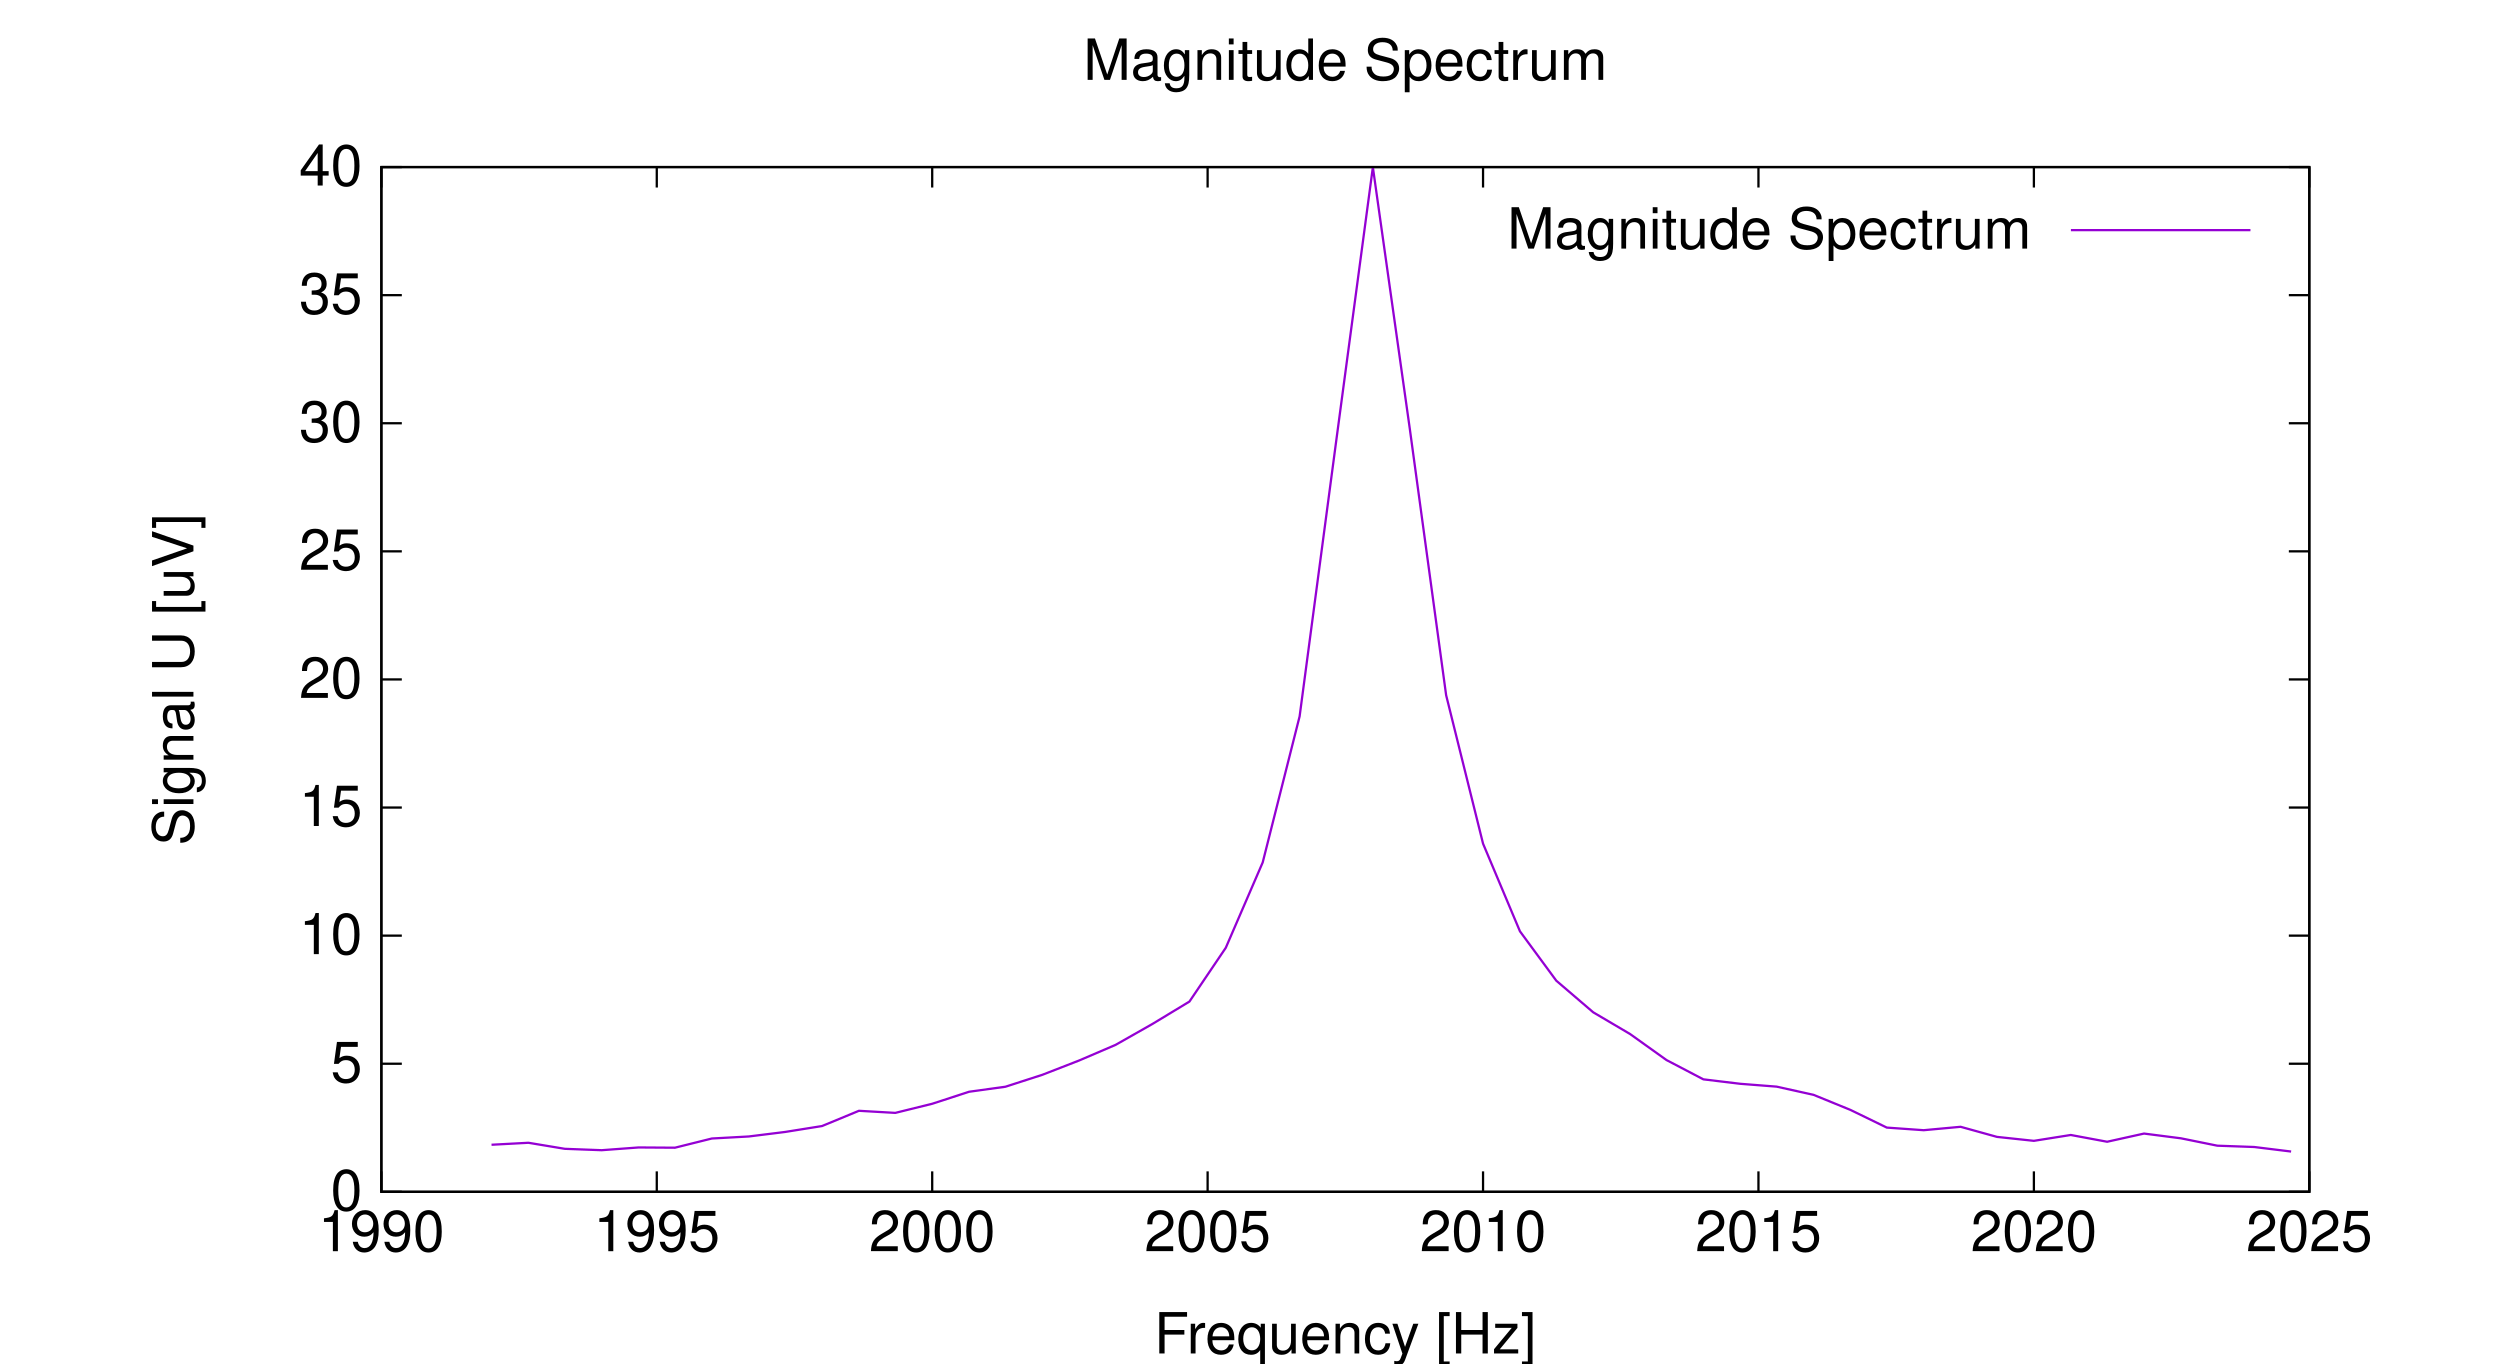
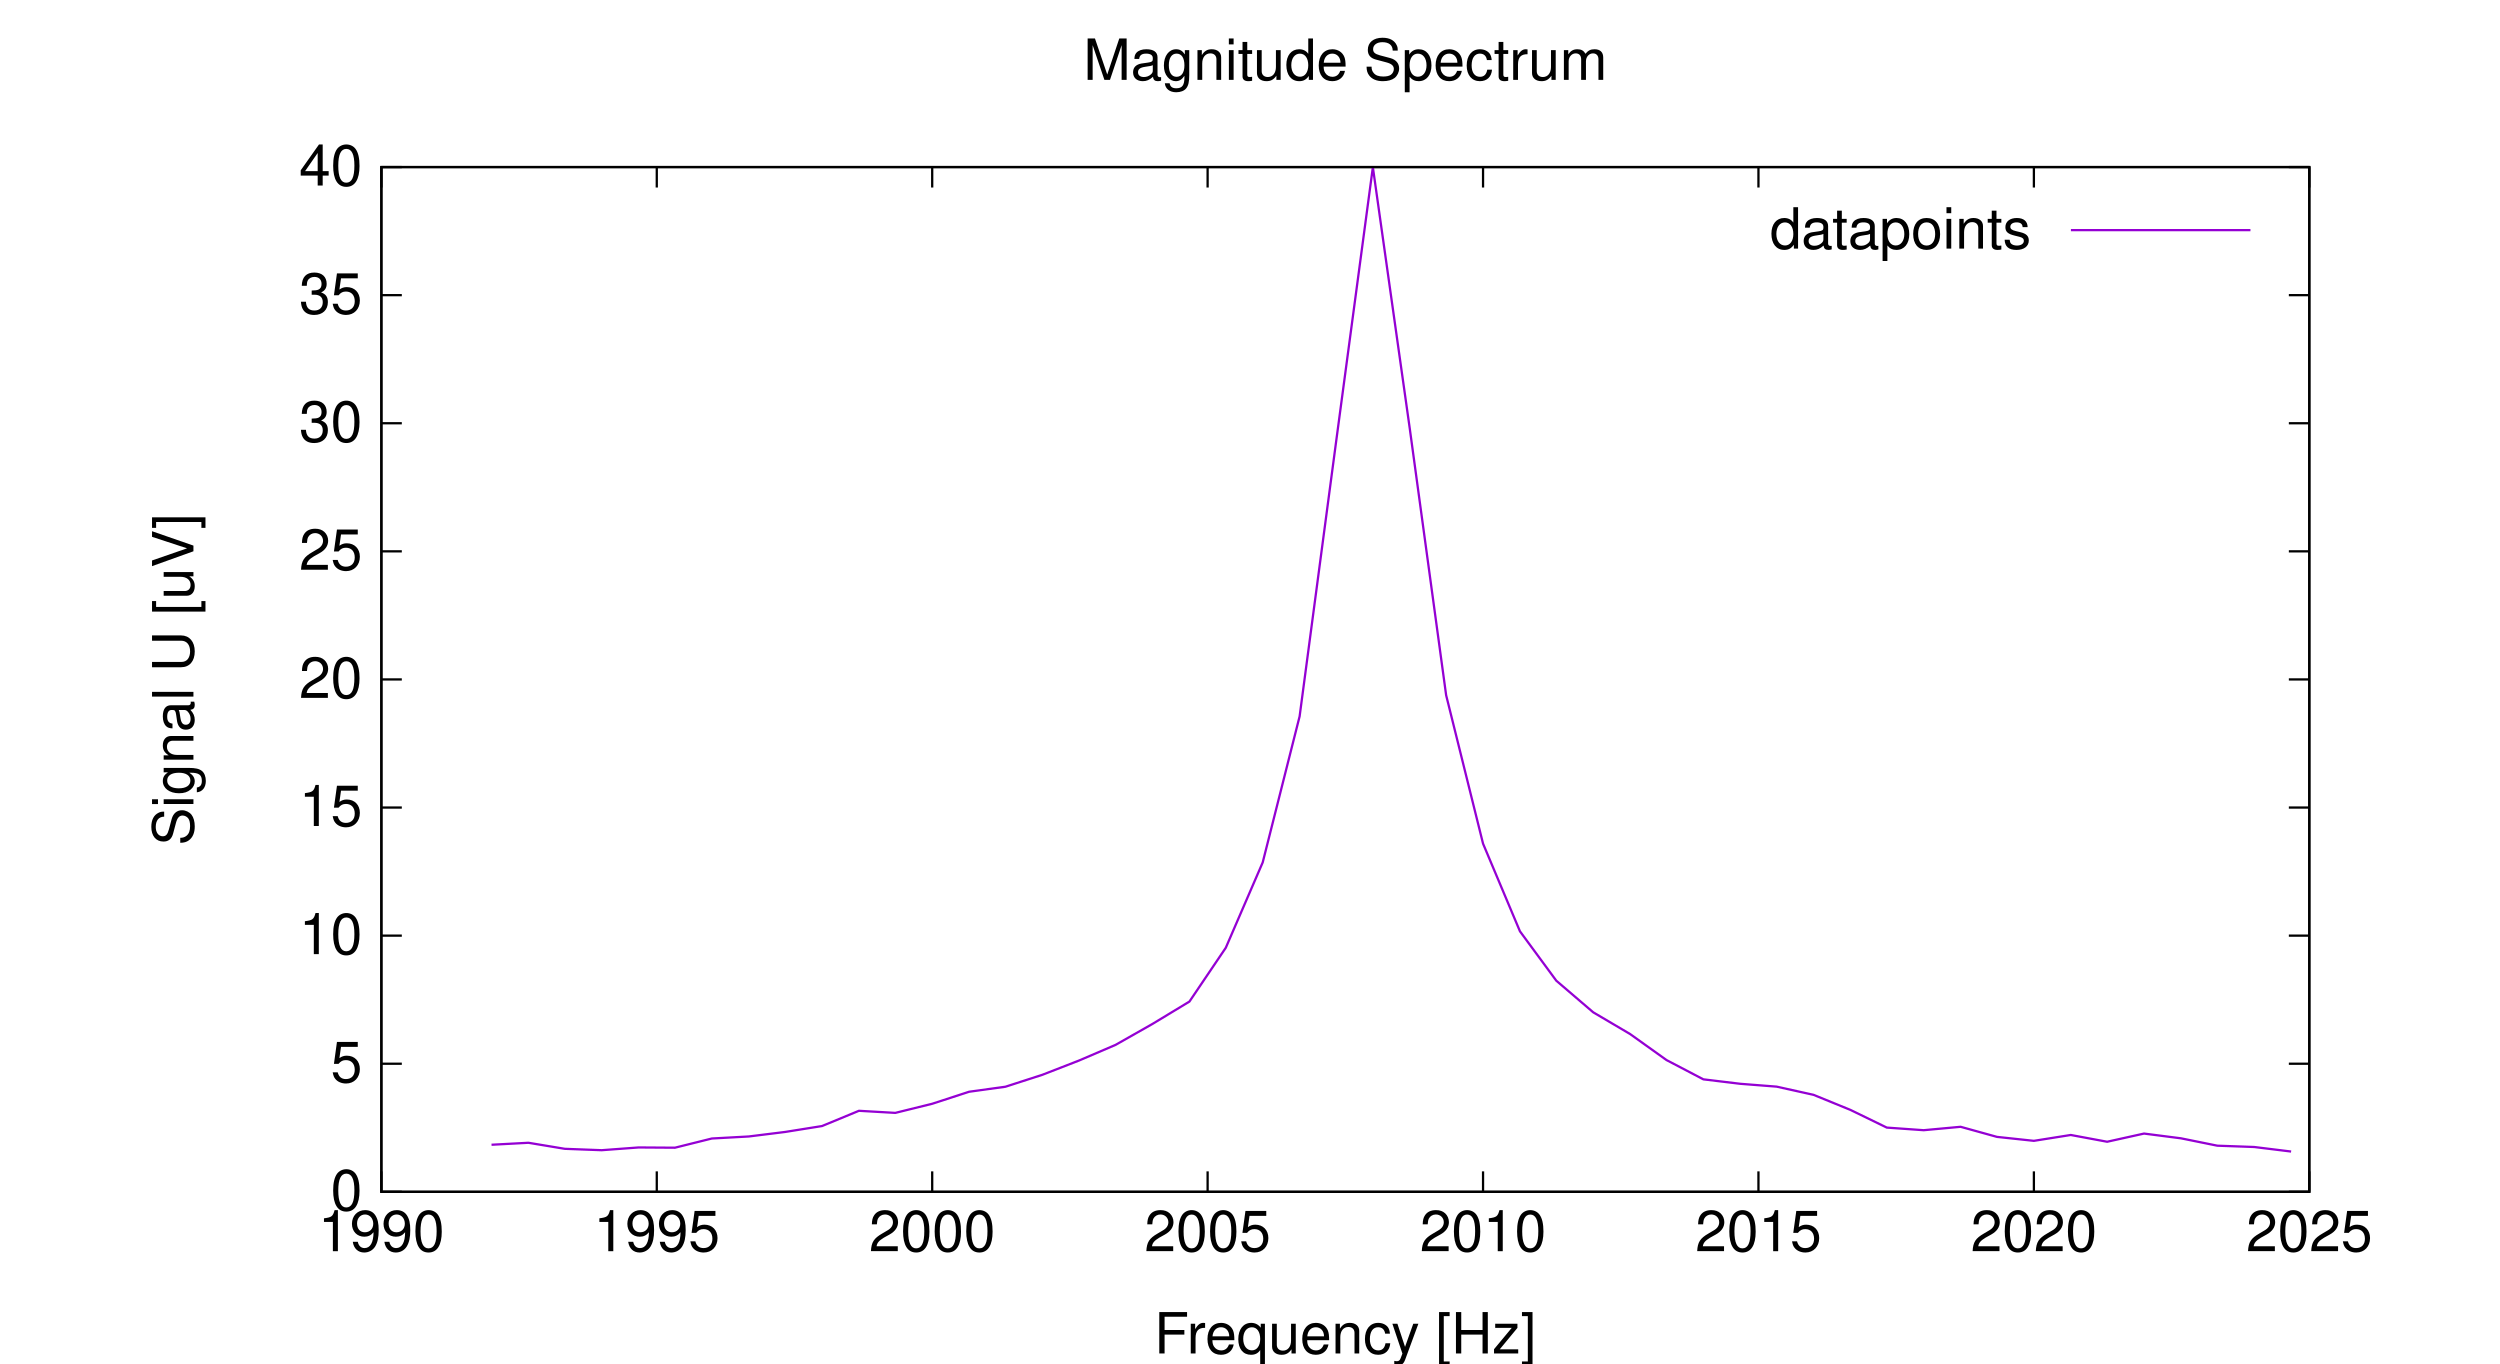
<svg xmlns="http://www.w3.org/2000/svg" xmlns:xlink="http://www.w3.org/1999/xlink" width="1100" height="600" viewBox="0 0 1100 600">
  <g id="gnuplot_canvas">
    <rect x="0" y="0" width="1100" height="600" fill="none" />
    <defs>
      <circle id="gpDot" r="0.5" stroke-width="0.5" stroke="currentColor" />
      <path id="gpPt0" stroke-width="0.222" stroke="currentColor" d="M-1,0 h2 M0,-1 v2" />
      <path id="gpPt1" stroke-width="0.222" stroke="currentColor" d="M-1,-1 L1,1 M1,-1 L-1,1" />
      <path id="gpPt2" stroke-width="0.222" stroke="currentColor" d="M-1,0 L1,0 M0,-1 L0,1 M-1,-1 L1,1 M-1,1 L1,-1" />
      <rect id="gpPt3" stroke-width="0.222" stroke="currentColor" x="-1" y="-1" width="2" height="2" />
      <rect id="gpPt4" stroke-width="0.222" stroke="currentColor" fill="currentColor" x="-1" y="-1" width="2" height="2" />
      <circle id="gpPt5" stroke-width="0.222" stroke="currentColor" cx="0" cy="0" r="1" />
      <use xlink:href="#gpPt5" id="gpPt6" fill="currentColor" stroke="none" />
      <path id="gpPt7" stroke-width="0.222" stroke="currentColor" d="M0,-1.33 L-1.33,0.67 L1.33,0.67 z" />
      <use xlink:href="#gpPt7" id="gpPt8" fill="currentColor" stroke="none" />
      <use xlink:href="#gpPt7" id="gpPt9" stroke="currentColor" transform="rotate(180)" />
      <use xlink:href="#gpPt9" id="gpPt10" fill="currentColor" stroke="none" />
      <use xlink:href="#gpPt3" id="gpPt11" stroke="currentColor" transform="rotate(45)" />
      <use xlink:href="#gpPt11" id="gpPt12" fill="currentColor" stroke="none" />
      <path id="gpPt13" stroke-width="0.222" stroke="currentColor" d="M0,1.330 L1.265,0.411 L0.782,-1.067 L-0.782,-1.076 L-1.265,0.411 z" />
      <use xlink:href="#gpPt13" id="gpPt14" fill="currentColor" stroke="none" />
      <filter id="textbox" filterUnits="objectBoundingBox" x="0" y="0" height="1" width="1">
        <feFlood flood-color="white" flood-opacity="1" result="bgnd" />
        <feComposite in="SourceGraphic" in2="bgnd" operator="atop" />
      </filter>
      <filter id="greybox" filterUnits="objectBoundingBox" x="0" y="0" height="1" width="1">
        <feFlood flood-color="lightgrey" flood-opacity="1" result="grey" />
        <feComposite in="SourceGraphic" in2="grey" operator="atop" />
      </filter>
    </defs>
    <g fill="none" color="white" stroke="currentColor" stroke-width="1.00" stroke-linecap="butt" stroke-linejoin="miter">
</g>
    <g fill="none" color="black" stroke="currentColor" stroke-width="1.00" stroke-linecap="butt" stroke-linejoin="miter">
      <path stroke="black" d="M167.80,524.40 L176.80,524.40 M1016.09,524.40 L1007.09,524.40  " />
      <g transform="translate(159.41,532.53)" stroke="none" fill="black" font-family="Helvetica" font-size="25.00" text-anchor="end">
        <text>
          <tspan font-family="Helvetica"> 0</tspan>
        </text>
      </g>
    </g>
    <g fill="none" color="black" stroke="currentColor" stroke-width="1.00" stroke-linecap="butt" stroke-linejoin="miter">
      <path stroke="black" d="M167.80,468.04 L176.80,468.04 M1016.09,468.04 L1007.09,468.04  " />
      <g transform="translate(159.41,476.17)" stroke="none" fill="black" font-family="Helvetica" font-size="25.00" text-anchor="end">
        <text>
          <tspan font-family="Helvetica"> 5</tspan>
        </text>
      </g>
    </g>
    <g fill="none" color="black" stroke="currentColor" stroke-width="1.00" stroke-linecap="butt" stroke-linejoin="miter">
      <path stroke="black" d="M167.80,411.68 L176.80,411.68 M1016.09,411.68 L1007.09,411.68  " />
      <g transform="translate(159.41,419.81)" stroke="none" fill="black" font-family="Helvetica" font-size="25.00" text-anchor="end">
        <text>
          <tspan font-family="Helvetica"> 10</tspan>
        </text>
      </g>
    </g>
    <g fill="none" color="black" stroke="currentColor" stroke-width="1.00" stroke-linecap="butt" stroke-linejoin="miter">
      <path stroke="black" d="M167.80,355.32 L176.80,355.32 M1016.09,355.32 L1007.09,355.32  " />
      <g transform="translate(159.41,363.45)" stroke="none" fill="black" font-family="Helvetica" font-size="25.00" text-anchor="end">
        <text>
          <tspan font-family="Helvetica"> 15</tspan>
        </text>
      </g>
    </g>
    <g fill="none" color="black" stroke="currentColor" stroke-width="1.00" stroke-linecap="butt" stroke-linejoin="miter">
      <path stroke="black" d="M167.80,298.95 L176.80,298.95 M1016.09,298.95 L1007.09,298.95  " />
      <g transform="translate(159.41,307.08)" stroke="none" fill="black" font-family="Helvetica" font-size="25.00" text-anchor="end">
        <text>
          <tspan font-family="Helvetica"> 20</tspan>
        </text>
      </g>
    </g>
    <g fill="none" color="black" stroke="currentColor" stroke-width="1.00" stroke-linecap="butt" stroke-linejoin="miter">
      <path stroke="black" d="M167.80,242.59 L176.80,242.59 M1016.09,242.59 L1007.09,242.59  " />
      <g transform="translate(159.41,250.72)" stroke="none" fill="black" font-family="Helvetica" font-size="25.00" text-anchor="end">
        <text>
          <tspan font-family="Helvetica"> 25</tspan>
        </text>
      </g>
    </g>
    <g fill="none" color="black" stroke="currentColor" stroke-width="1.00" stroke-linecap="butt" stroke-linejoin="miter">
      <path stroke="black" d="M167.80,186.23 L176.80,186.23 M1016.09,186.23 L1007.09,186.23  " />
      <g transform="translate(159.41,194.36)" stroke="none" fill="black" font-family="Helvetica" font-size="25.00" text-anchor="end">
        <text>
          <tspan font-family="Helvetica"> 30</tspan>
        </text>
      </g>
    </g>
    <g fill="none" color="black" stroke="currentColor" stroke-width="1.00" stroke-linecap="butt" stroke-linejoin="miter">
      <path stroke="black" d="M167.80,129.87 L176.80,129.87 M1016.09,129.87 L1007.09,129.87  " />
      <g transform="translate(159.41,138.00)" stroke="none" fill="black" font-family="Helvetica" font-size="25.00" text-anchor="end">
        <text>
          <tspan font-family="Helvetica"> 35</tspan>
        </text>
      </g>
    </g>
    <g fill="none" color="black" stroke="currentColor" stroke-width="1.00" stroke-linecap="butt" stroke-linejoin="miter">
      <path stroke="black" d="M167.80,73.51 L176.80,73.51 M1016.09,73.51 L1007.09,73.51  " />
      <g transform="translate(159.41,81.64)" stroke="none" fill="black" font-family="Helvetica" font-size="25.00" text-anchor="end">
        <text>
          <tspan font-family="Helvetica"> 40</tspan>
        </text>
      </g>
    </g>
    <g fill="none" color="black" stroke="currentColor" stroke-width="1.00" stroke-linecap="butt" stroke-linejoin="miter">
      <path stroke="black" d="M167.80,524.40 L167.80,515.40 M167.80,73.51 L167.80,82.51  " />
      <g transform="translate(167.80,550.53)" stroke="none" fill="black" font-family="Helvetica" font-size="25.00" text-anchor="middle">
        <text>
          <tspan font-family="Helvetica"> 1990</tspan>
        </text>
      </g>
    </g>
    <g fill="none" color="black" stroke="currentColor" stroke-width="1.00" stroke-linecap="butt" stroke-linejoin="miter">
      <path stroke="black" d="M288.98,524.40 L288.98,515.40 M288.98,73.51 L288.98,82.51  " />
      <g transform="translate(288.98,550.53)" stroke="none" fill="black" font-family="Helvetica" font-size="25.00" text-anchor="middle">
        <text>
          <tspan font-family="Helvetica"> 1995</tspan>
        </text>
      </g>
    </g>
    <g fill="none" color="black" stroke="currentColor" stroke-width="1.00" stroke-linecap="butt" stroke-linejoin="miter">
      <path stroke="black" d="M410.17,524.40 L410.17,515.40 M410.17,73.51 L410.17,82.51  " />
      <g transform="translate(410.17,550.53)" stroke="none" fill="black" font-family="Helvetica" font-size="25.00" text-anchor="middle">
        <text>
          <tspan font-family="Helvetica"> 2000</tspan>
        </text>
      </g>
    </g>
    <g fill="none" color="black" stroke="currentColor" stroke-width="1.00" stroke-linecap="butt" stroke-linejoin="miter">
      <path stroke="black" d="M531.35,524.40 L531.35,515.40 M531.35,73.51 L531.35,82.51  " />
      <g transform="translate(531.35,550.53)" stroke="none" fill="black" font-family="Helvetica" font-size="25.00" text-anchor="middle">
        <text>
          <tspan font-family="Helvetica"> 2005</tspan>
        </text>
      </g>
    </g>
    <g fill="none" color="black" stroke="currentColor" stroke-width="1.00" stroke-linecap="butt" stroke-linejoin="miter">
      <path stroke="black" d="M652.54,524.40 L652.54,515.40 M652.54,73.51 L652.54,82.51  " />
      <g transform="translate(652.54,550.53)" stroke="none" fill="black" font-family="Helvetica" font-size="25.00" text-anchor="middle">
        <text>
          <tspan font-family="Helvetica"> 2010</tspan>
        </text>
      </g>
    </g>
    <g fill="none" color="black" stroke="currentColor" stroke-width="1.00" stroke-linecap="butt" stroke-linejoin="miter">
      <path stroke="black" d="M773.72,524.40 L773.72,515.40 M773.72,73.51 L773.72,82.51  " />
      <g transform="translate(773.72,550.53)" stroke="none" fill="black" font-family="Helvetica" font-size="25.00" text-anchor="middle">
        <text>
          <tspan font-family="Helvetica"> 2015</tspan>
        </text>
      </g>
    </g>
    <g fill="none" color="black" stroke="currentColor" stroke-width="1.00" stroke-linecap="butt" stroke-linejoin="miter">
      <path stroke="black" d="M894.91,524.40 L894.91,515.40 M894.91,73.51 L894.91,82.51  " />
      <g transform="translate(894.91,550.53)" stroke="none" fill="black" font-family="Helvetica" font-size="25.00" text-anchor="middle">
        <text>
          <tspan font-family="Helvetica"> 2020</tspan>
        </text>
      </g>
    </g>
    <g fill="none" color="black" stroke="currentColor" stroke-width="1.00" stroke-linecap="butt" stroke-linejoin="miter">
      <path stroke="black" d="M1016.09,524.40 L1016.09,515.40 M1016.09,73.51 L1016.09,82.51  " />
      <g transform="translate(1016.09,550.53)" stroke="none" fill="black" font-family="Helvetica" font-size="25.00" text-anchor="middle">
        <text>
          <tspan font-family="Helvetica"> 2025</tspan>
        </text>
      </g>
    </g>
    <g fill="none" color="black" stroke="currentColor" stroke-width="1.00" stroke-linecap="butt" stroke-linejoin="miter">
</g>
    <g fill="none" color="black" stroke="currentColor" stroke-width="1.00" stroke-linecap="butt" stroke-linejoin="miter">
      <path stroke="black" d="M167.80,73.51 L167.80,524.40 L1016.09,524.40 L1016.09,73.51 L167.80,73.51 Z  " />
    </g>
    <g fill="none" color="black" stroke="currentColor" stroke-width="1.00" stroke-linecap="butt" stroke-linejoin="miter">
      <g transform="translate(85.11,298.96) rotate(270)" stroke="none" fill="black" font-family="Helvetica" font-size="25.00" text-anchor="middle">
        <text>
          <tspan font-family="Helvetica">Signal U [uV]</tspan>
        </text>
      </g>
    </g>
    <g fill="none" color="black" stroke="currentColor" stroke-width="1.00" stroke-linecap="butt" stroke-linejoin="miter">
      <g transform="translate(591.94,595.53)" stroke="none" fill="black" font-family="Helvetica" font-size="25.00" text-anchor="middle">
        <text>
          <tspan font-family="Helvetica">Frequency [Hz]</tspan>
        </text>
      </g>
    </g>
    <g fill="none" color="black" stroke="currentColor" stroke-width="1.00" stroke-linecap="butt" stroke-linejoin="miter">
</g>
    <g id="gnuplot_plot_1">
      <g fill="none" color="black" stroke="currentColor" stroke-width="1.00" stroke-linecap="butt" stroke-linejoin="miter">
        <g transform="translate(893.70,109.39)" stroke="none" fill="black" font-family="Helvetica" font-size="25.00" text-anchor="end">
          <text>
-             <tspan font-family="Helvetica">Magnitude Spectrum</tspan>
+             <tspan font-family="Helvetica">datapoints</tspan>
          </text>
        </g>
      </g>
      <g fill="none" color="black" stroke="currentColor" stroke-width="1.00" stroke-linecap="butt" stroke-linejoin="miter">
        <path stroke="rgb(148,   0, 211)" d="M911.20,101.26 L990.20,101.26 M216.27,503.69 L232.51,502.82 L248.51,505.48 L264.75,506.09 L280.99,504.88 L296.98,504.99   L313.22,500.94 L329.46,500.05 L345.46,498.06 L361.69,495.46 L377.93,488.75 L393.93,489.67 L410.17,485.66 L426.41,480.37   L442.40,478.16 L458.64,472.91 L474.88,466.59 L490.88,459.73 L507.12,450.51 L523.35,440.69 L539.35,417.01 L555.59,379.47   L571.83,315.20 L587.82,194.86 L604.06,73.56 L620.30,188.59 L636.30,305.89 L652.54,371.21 L668.78,409.78 L684.77,431.51   L701.01,445.41 L717.25,454.98 L733.25,466.42 L749.48,474.91 L765.72,476.87 L781.72,478.12 L797.96,481.73 L814.20,488.36   L830.19,496.14 L846.43,497.29 L862.67,495.79 L878.67,500.23 L894.91,501.97 L911.14,499.39 L927.14,502.37 L943.38,498.77   L959.62,500.86 L975.61,504.10 L991.85,504.68 L1008.09,506.68  " />
      </g>
    </g>
    <g fill="none" color="white" stroke="rgb(148,   0, 211)" stroke-width="2.00" stroke-linecap="butt" stroke-linejoin="miter">
</g>
    <g fill="none" color="black" stroke="currentColor" stroke-width="2.00" stroke-linecap="butt" stroke-linejoin="miter">
</g>
    <g fill="none" color="black" stroke="black" stroke-width="1.00" stroke-linecap="butt" stroke-linejoin="miter">
</g>
    <g fill="none" color="black" stroke="currentColor" stroke-width="1.00" stroke-linecap="butt" stroke-linejoin="miter">
      <path stroke="black" d="M167.80,73.51 L167.80,524.40 L1016.09,524.40 L1016.09,73.51 L167.80,73.51 Z  " />
    </g>
    <g fill="none" color="black" stroke="currentColor" stroke-width="1.00" stroke-linecap="butt" stroke-linejoin="miter">
      <g transform="translate(591.94,35.14)" stroke="none" fill="black" font-family="Helvetica" font-size="25.00" text-anchor="middle">
        <text>
          <tspan font-family="Helvetica">Magnitude Spectrum</tspan>
        </text>
      </g>
    </g>
    <g fill="none" color="black" stroke="currentColor" stroke-width="1.00" stroke-linecap="butt" stroke-linejoin="miter">
</g>
  </g>
</svg>
